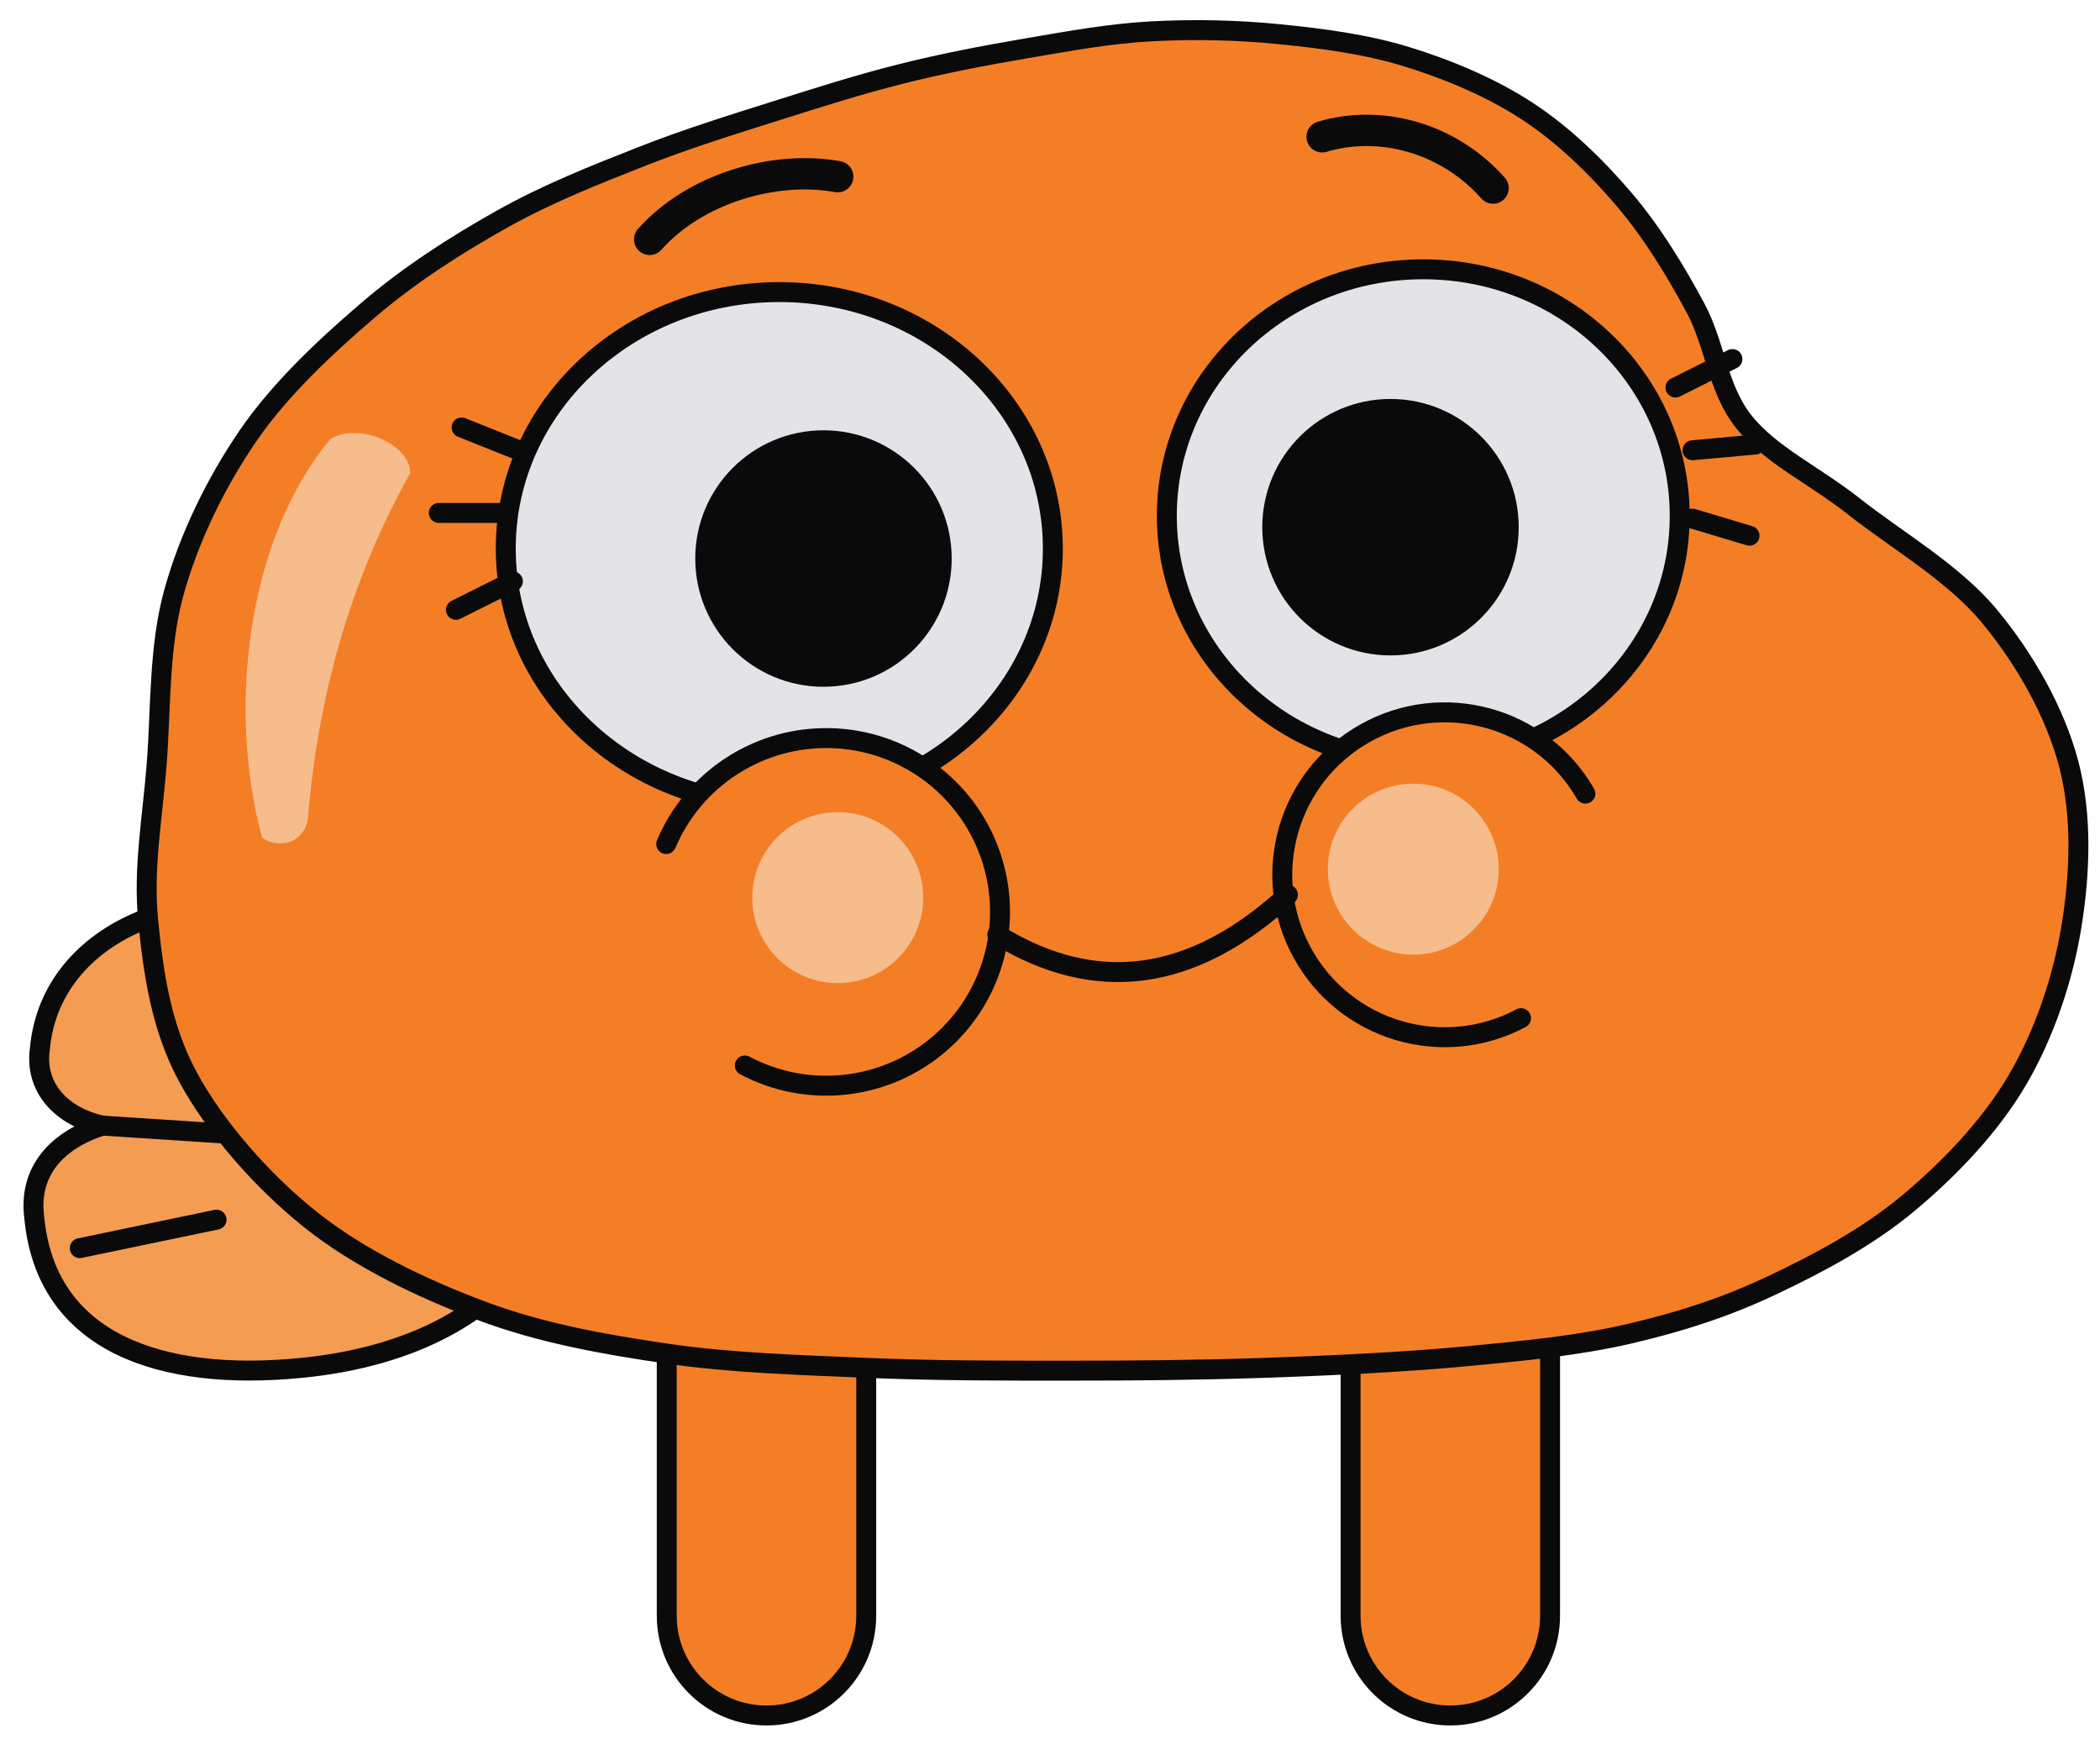
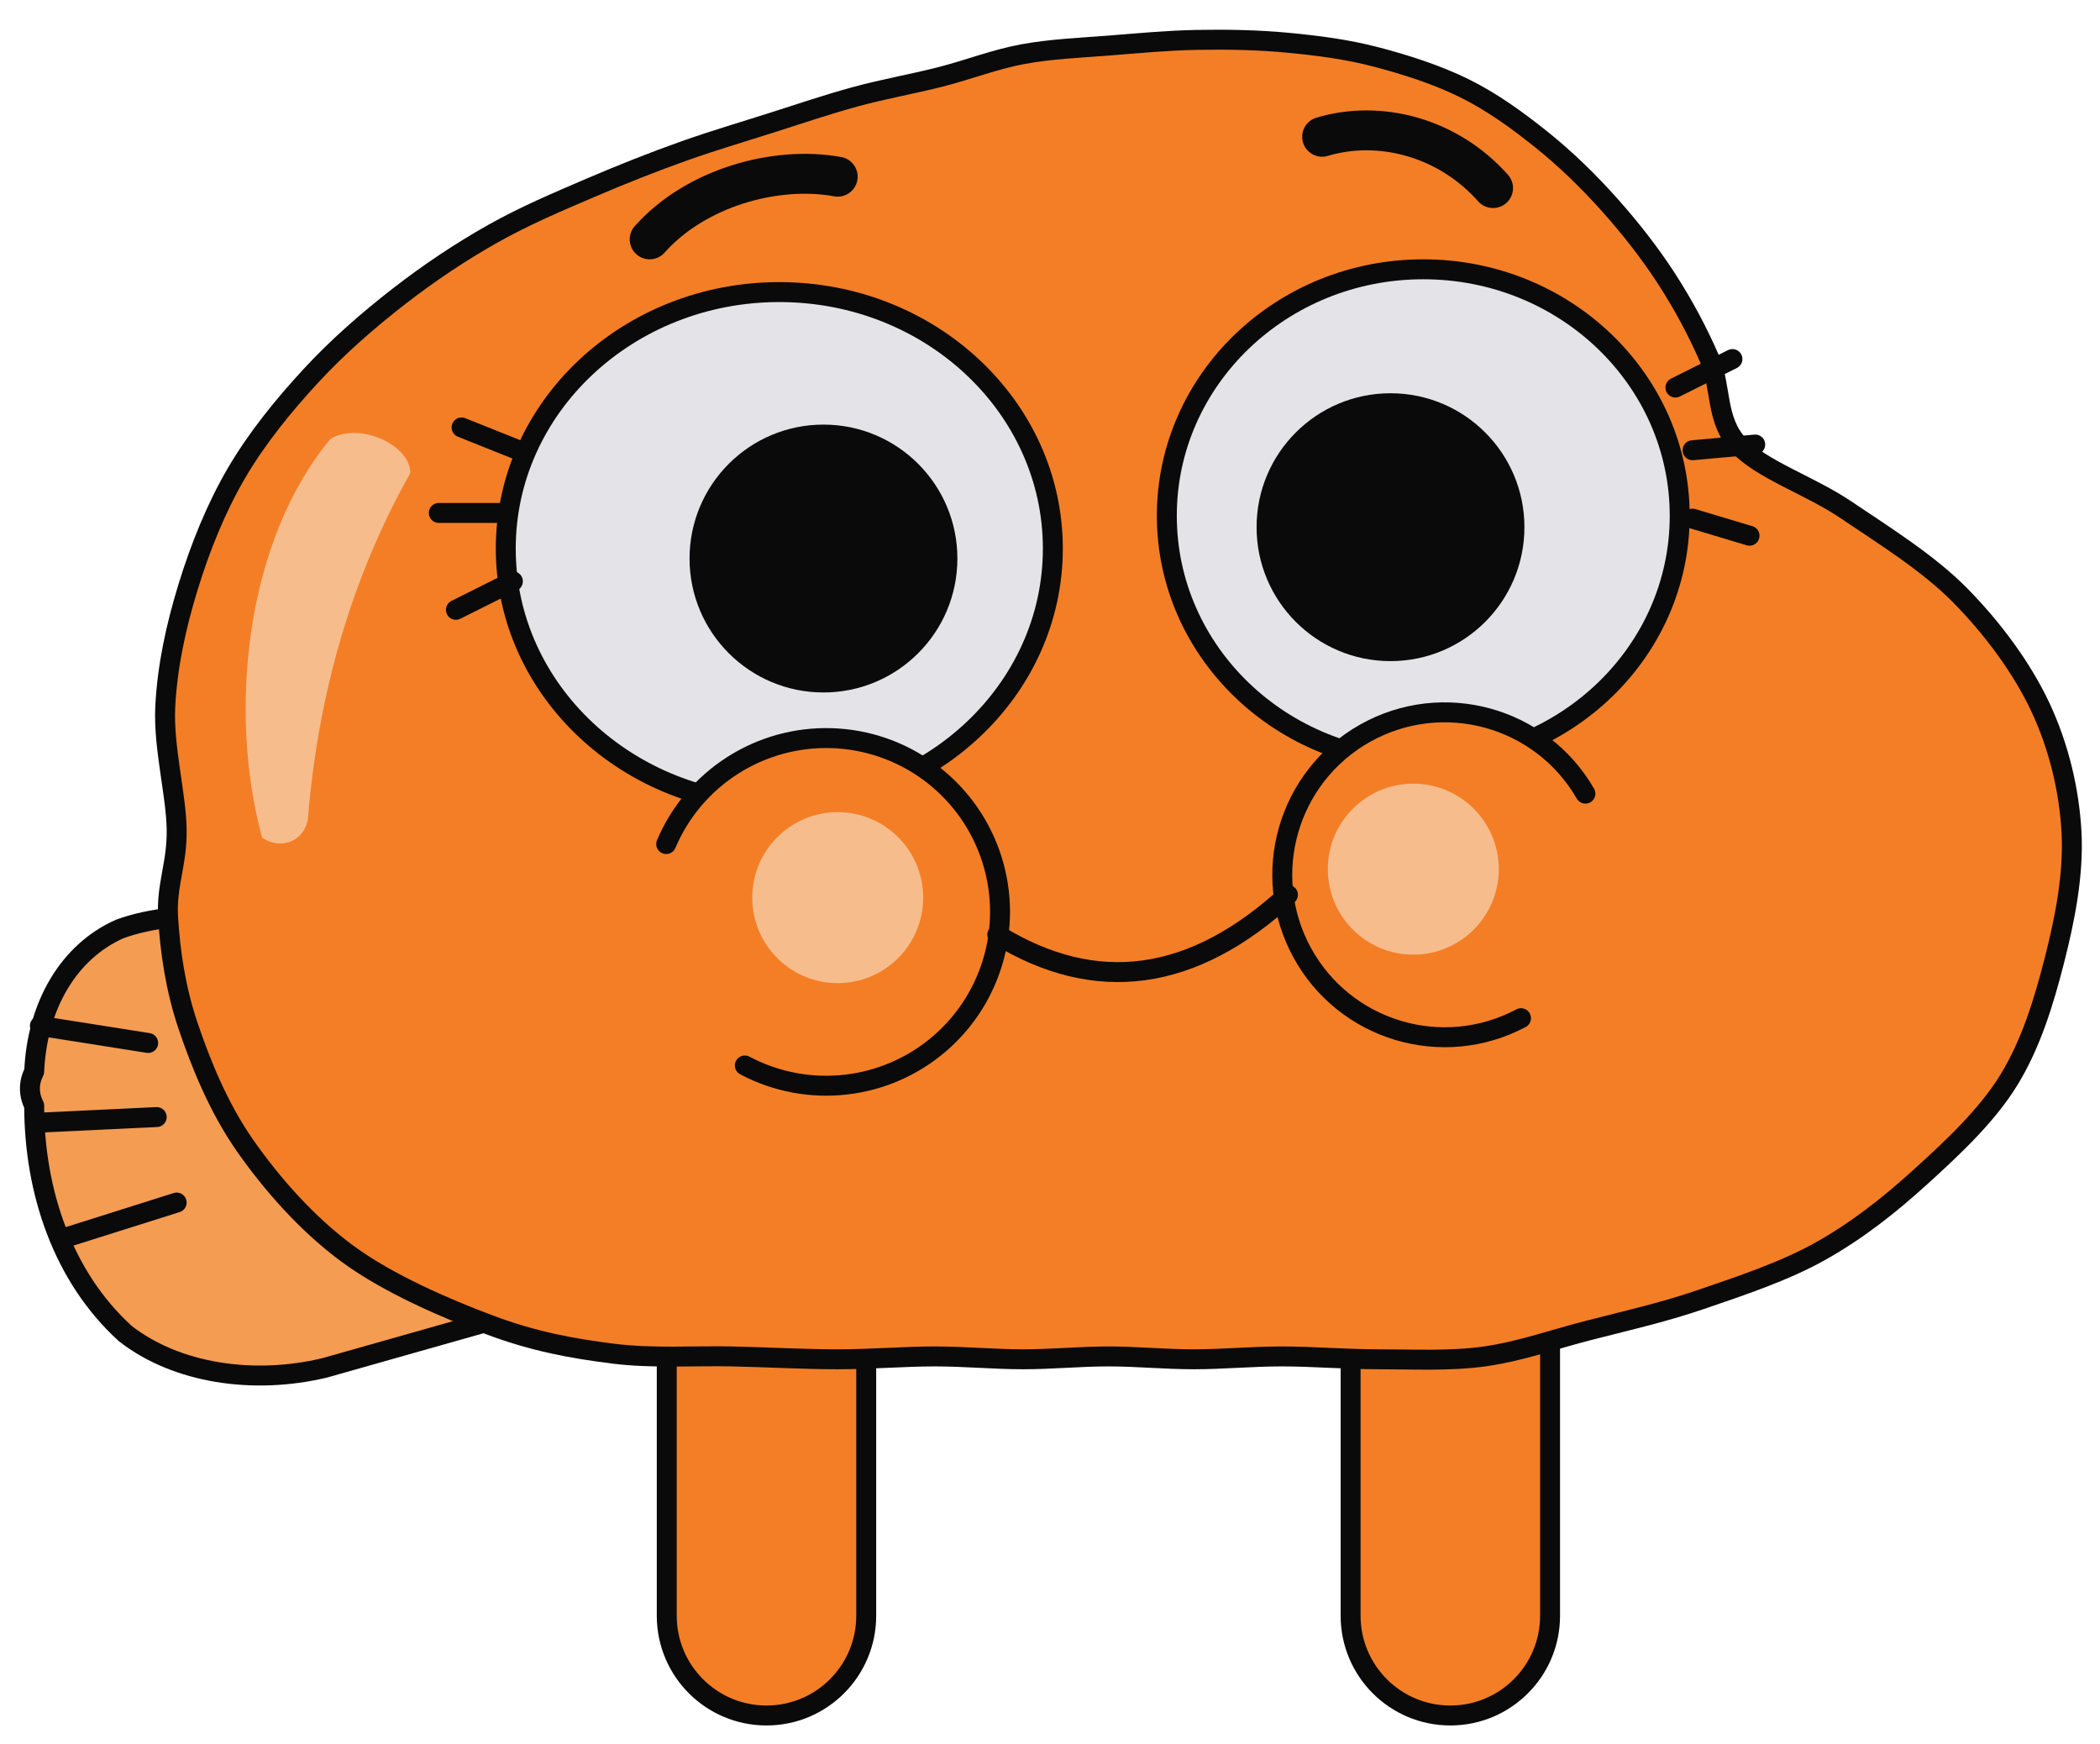
<svg xmlns="http://www.w3.org/2000/svg" viewBox="-4 -8 737 612" width="737" height="612">
  <path d="M230 455v104a35 35 0 0 0 70 0v-104z" fill="#f47e26" stroke="#0a0a0a" stroke-width="7" stroke-linecap="round" stroke-linejoin="round" />
  <path d="M470 455v104a35 35 0 0 0 70 0v-104z" fill="#f47e26" stroke="#0a0a0a" stroke-width="7" stroke-linecap="round" stroke-linejoin="round" />
-   <path d="M120 318C70 296 14 316 10 360c-2 14 8 24 22 27c-16 5-26 16-24 32c4 44 44 58 94 53c40-4 66-20 80-40z" fill="#f49c52" stroke="#0a0a0a" stroke-width="7" stroke-linecap="round" stroke-linejoin="round" />
-   <path d="M32 387l46 3M24 430l48-10" fill="none" stroke="#0a0a0a" stroke-width="7" stroke-linecap="round" stroke-linejoin="round" />
-   <path d="M722 260C726.8 278.2 726.0 298.5 723 317C720.0 335.5 713.5 354.8 704 371C694.5 387.2 680.3 402.0 666 414C651.7 426.0 634.3 435.3 618 443C601.7 450.7 586.0 455.8 568 460C550.0 464.2 531.3 466.0 510 468C488.7 470.0 463.3 471.2 440 472C416.7 472.8 393.3 473.0 370 473C346.7 473.0 323.3 473.0 300 472C276.7 471.0 252.5 470.3 230 467C207.5 463.7 185.8 459.8 165 452C144.2 444.2 122.2 433.7 105 420C87.8 406.3 71.5 387.5 62 370C52.5 352.5 49.8 333.3 48 315C46.2 296.7 49.5 279.2 51 260C52.5 240.8 51.7 219.2 57 200C62.3 180.8 71.7 161.5 83 145C94.3 128.5 110.2 113.7 125 101C139.8 88.3 156.0 78.0 172 69C188.0 60.0 205.0 53.3 221 47C237.0 40.7 252.8 35.8 268 31C283.2 26.2 297.3 21.7 312 18C326.7 14.3 341.3 11.5 356 9C370.7 6.5 385.2 3.8 400 3C414.8 2.2 430.0 2.5 445 4C460.0 5.5 475.5 7.5 490 12C504.5 16.5 519.3 22.7 532 31C544.7 39.3 556.2 50.5 566 62C575.8 73.5 584.0 87.0 591 100C598.0 113.0 598.7 128.3 608 140C617.3 151.7 632.7 158.7 647 170C661.3 181.3 681.5 193.0 694 208C706.5 223.0 717.2 241.8 722 260Z" fill="#f47e26" stroke="#0a0a0a" stroke-width="7" stroke-linecap="round" stroke-linejoin="round" />
+   <path d="M120 330C95 312 60 310 38 318C20 326 9 345 8 368c-2 4-2 8 0 12c0 30 10 60 32 80c18 14 45 18 70 12l60-17z" fill="#f49c52" stroke="#0a0a0a" stroke-width="7" stroke-linecap="round" stroke-linejoin="round" />
+   <path d="M10 352l38 6M9 386l42-2M20 426l38-12" fill="none" stroke="#0a0a0a" stroke-width="7" stroke-linecap="round" stroke-linejoin="round" />
+   <path d="M712 240C718.5 253.8 722.2 269.2 723 284C723.8 298.8 720.7 314.5 717 329C713.3 343.5 708.8 358.3 701 371C693.2 383.7 681.0 395.0 670 405C659.0 415.0 647.8 423.8 635 431C622.2 438.2 606.7 443.3 593 448C579.3 452.7 565.7 455.7 553 459C540.3 462.3 529.2 466.3 517 468C504.8 469.7 491.8 469.0 480 469C468.2 469.0 456.8 468.0 446 468C435.2 468.0 425.2 469.0 415 469C404.8 469.0 395.0 468.0 385 468C375.0 468.0 365.2 469.0 355 469C344.8 469.0 334.8 468.0 324 468C313.2 468.0 301.8 469.0 290 469C278.2 469.0 266.2 468.3 253 468C239.8 467.7 225.2 468.8 211 467C196.8 465.2 183.5 462.8 168 457C152.5 451.2 132.3 442.5 118 432C103.7 421.5 91.3 407.3 82 394C72.7 380.7 66.5 365.3 62 352C57.5 338.7 55.7 325.5 55 314C54.3 302.5 58.2 295.3 58 283C57.8 270.7 53.3 254.2 54 240C54.7 225.8 57.8 211.7 62 198C66.2 184.3 71.8 170.3 79 158C86.2 145.7 95.5 134.3 105 124C114.5 113.7 125.3 104.3 136 96C146.7 87.7 157.8 80.3 169 74C180.2 67.7 191.8 62.8 203 58C214.2 53.2 225.3 48.8 236 45C246.7 41.2 257.0 38.2 267 35C277.0 31.8 286.2 28.7 296 26C305.8 23.3 316.2 21.5 326 19C335.8 16.5 345.2 12.8 355 11C364.8 9.2 374.8 8.8 385 8C395.2 7.2 405.5 6.2 416 6C426.5 5.8 437.5 6.0 448 7C458.5 8.0 468.7 9.3 479 12C489.3 14.7 500.3 18.2 510 23C519.7 27.8 528.5 34.2 537 41C545.5 47.8 553.7 55.8 561 64C568.3 72.2 575.2 81.0 581 90C586.8 99.0 591.8 108.3 596 118C600.2 127.7 598.0 139.2 606 148C614.0 156.8 631.0 162.2 644 171C657.0 179.8 672.7 189.5 684 201C695.3 212.5 705.5 226.2 712 240Z" fill="#f47e26" stroke="#0a0a0a" stroke-width="7" stroke-linecap="round" stroke-linejoin="round" />
  <path d="M112 146c-30 36-36 96-24 140 6 4 14 2 16-6 4-50 18-90 36-122 0-10-18-18-28-12z" fill="#f6bc8c" />
  <ellipse cx="269.5" cy="184.5" rx="96" ry="90" fill="#e4e3e8" stroke="#0a0a0a" stroke-width="7" stroke-linecap="round" stroke-linejoin="round" />
  <ellipse cx="495.5" cy="173" rx="90" ry="86.5" fill="#e4e3e8" stroke="#0a0a0a" stroke-width="7" stroke-linecap="round" stroke-linejoin="round" />
-   <circle cx="285" cy="188" r="45" fill="#0a0a0a" />
-   <circle cx="484" cy="177" r="45" fill="#0a0a0a" />
+   <circle cx="285" cy="188" r="47" fill="#0a0a0a" />
+   <circle cx="484" cy="177" r="47" fill="#0a0a0a" />
  <path d="M178 150l-20-8M172 172l-22 0M176 196l-20 10M584 128l20-10M590 150l22-2M590 174l20 6" fill="none" stroke="#0a0a0a" stroke-width="7" stroke-linecap="round" stroke-linejoin="round" />
-   <path d="M224 76c16-18 44-26 66-22M460 40c20-6 44 0 60 18" fill="none" stroke="#0a0a0a" stroke-width="11" stroke-linecap="round" stroke-linejoin="round" stroke-opacity="1" />
+   <path d="M224 76c16-18 44-26 66-22M460 40c20-6 44 0 60 18" fill="none" stroke="#0a0a0a" stroke-width="14" stroke-linecap="round" stroke-linejoin="round" stroke-opacity="1" />
  <circle cx="286" cy="312" r="61" fill="#f47e26" />
  <path d="M229.8 288.2A61 61 0 1 1 257.4 365.9" fill="none" stroke="#0a0a0a" stroke-width="7" stroke-linecap="round" />
  <circle cx="503" cy="299" r="57" fill="#f47e26" />
  <path d="M552.4 270.5A57 57 0 1 0 529.8 349.3" fill="none" stroke="#0a0a0a" stroke-width="7" stroke-linecap="round" />
  <path d="M346 320Q398 352 448 306" fill="none" stroke="#0a0a0a" stroke-width="7" stroke-linecap="round" stroke-linejoin="round" />
  <circle cx="290" cy="307" r="30" fill="#f6bc8c" />
  <circle cx="492" cy="297" r="30" fill="#f6bc8c" />
</svg>
